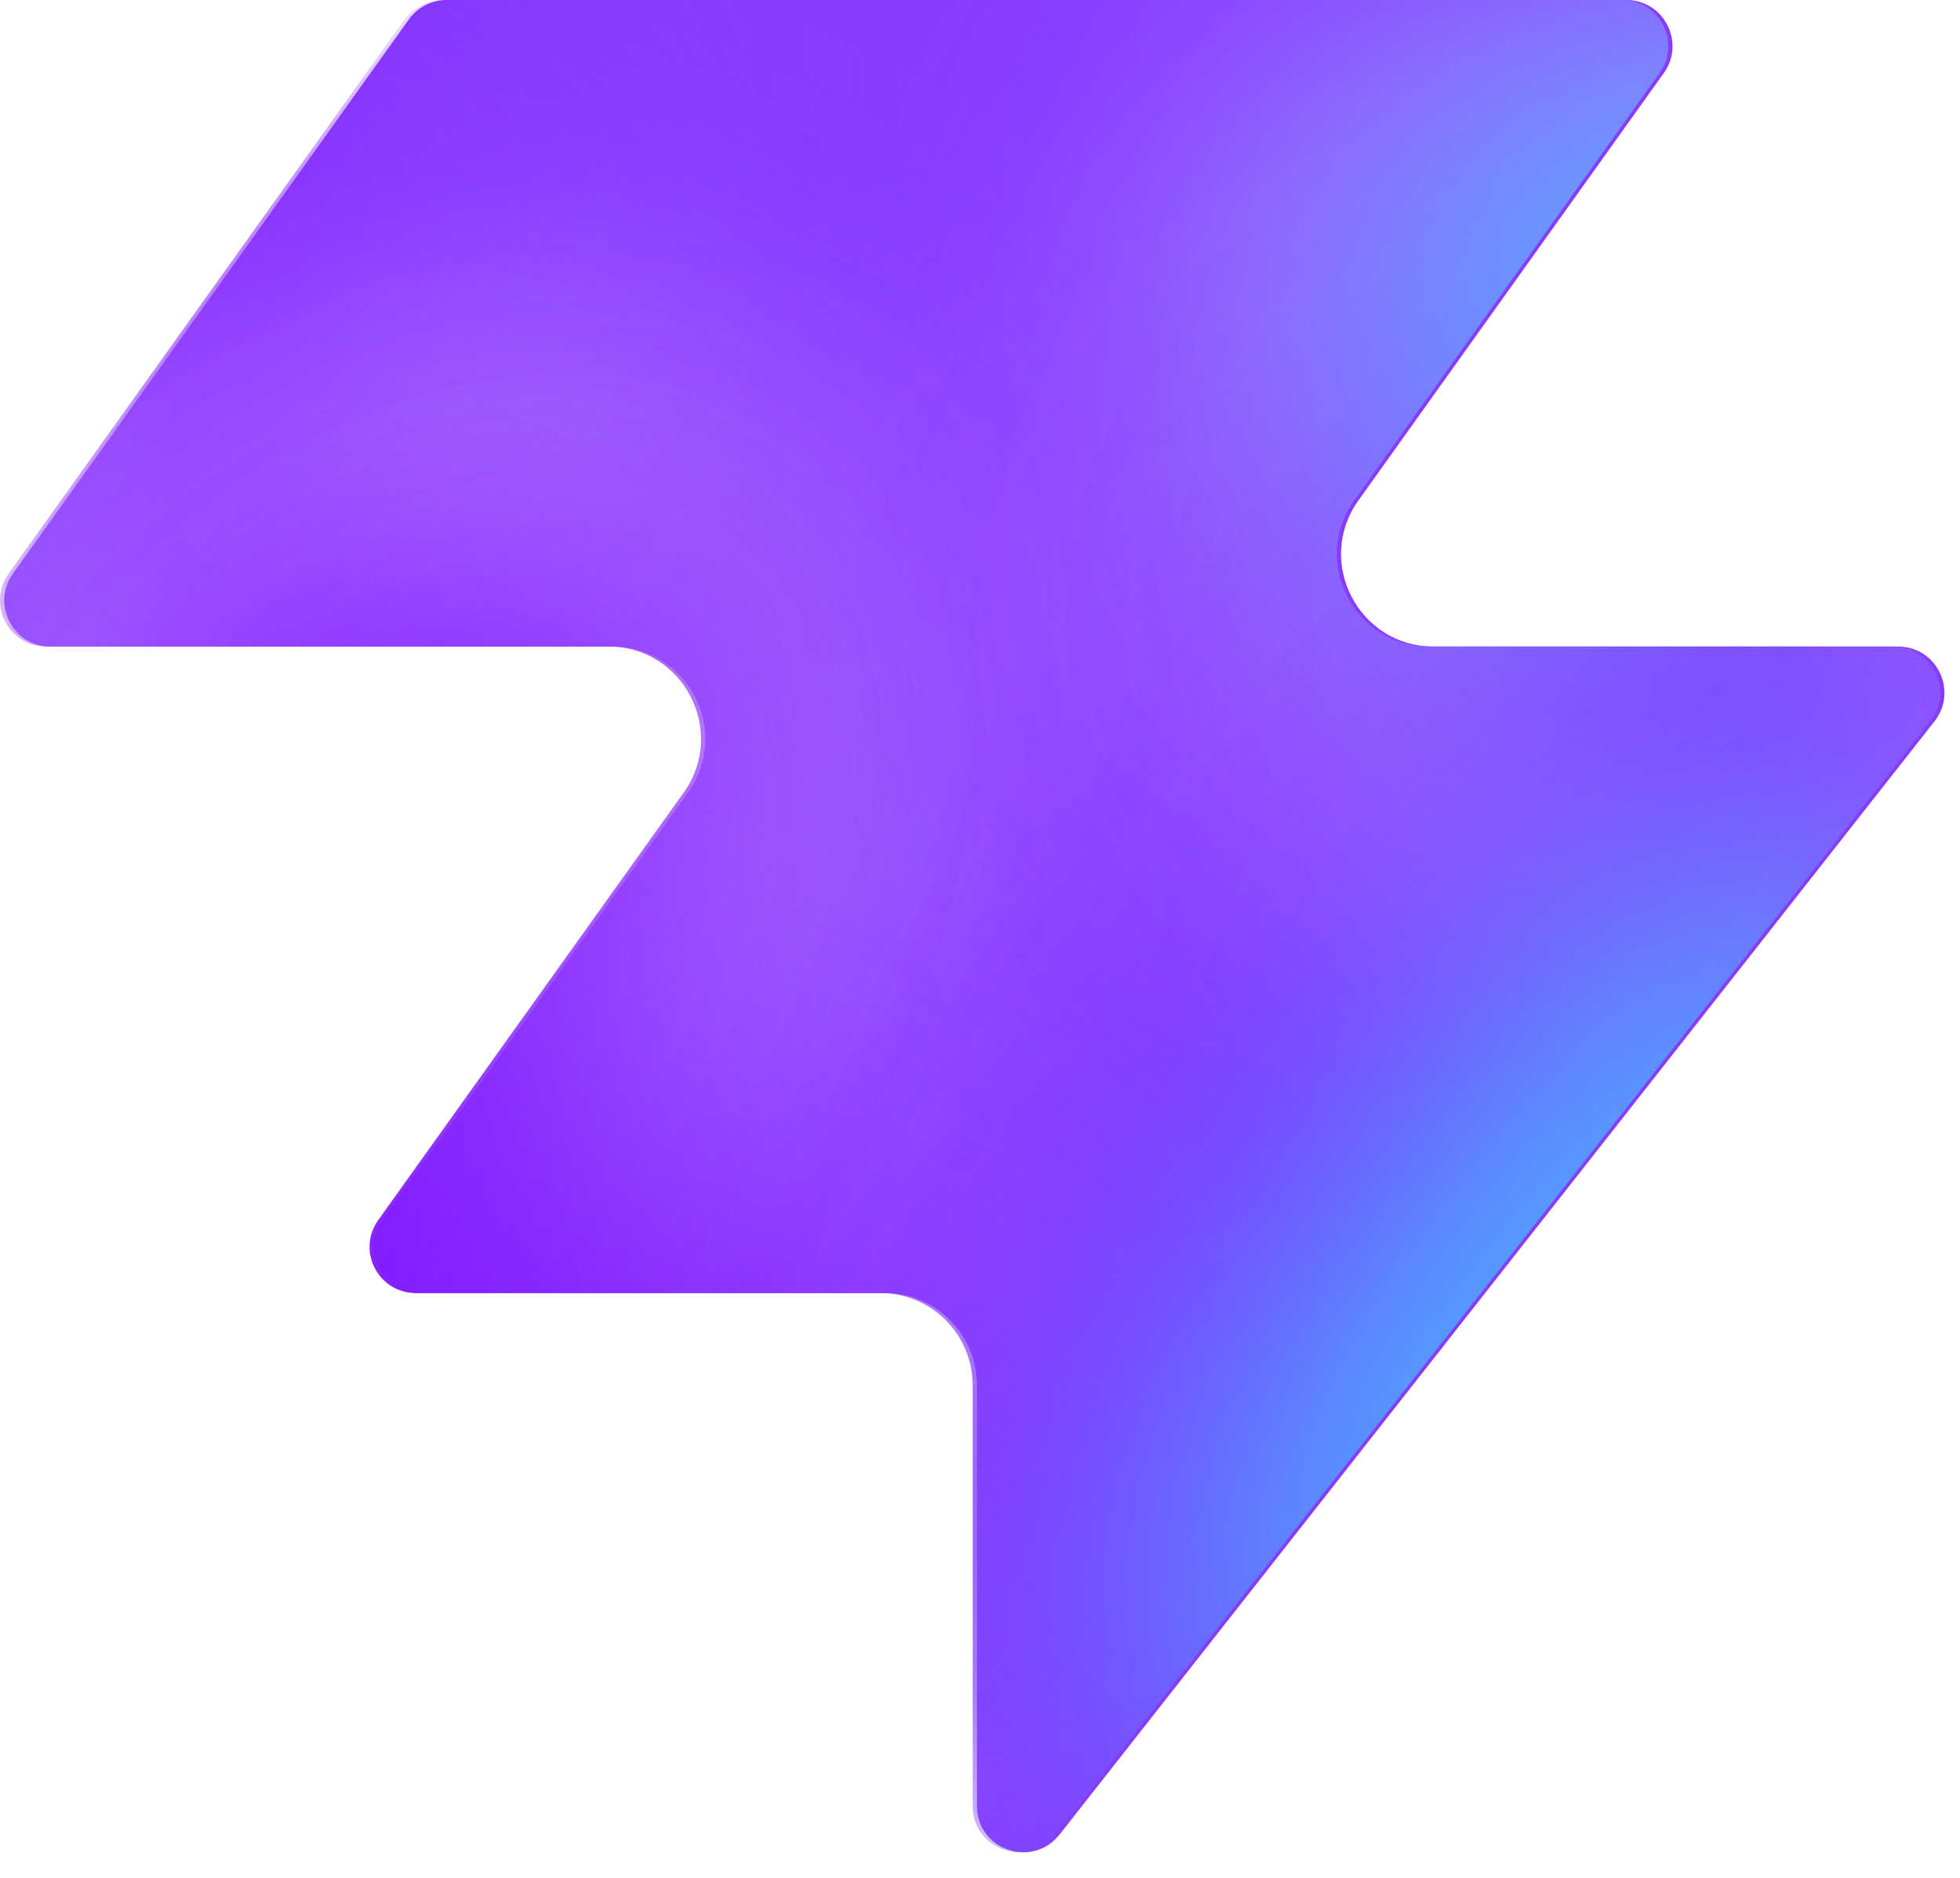
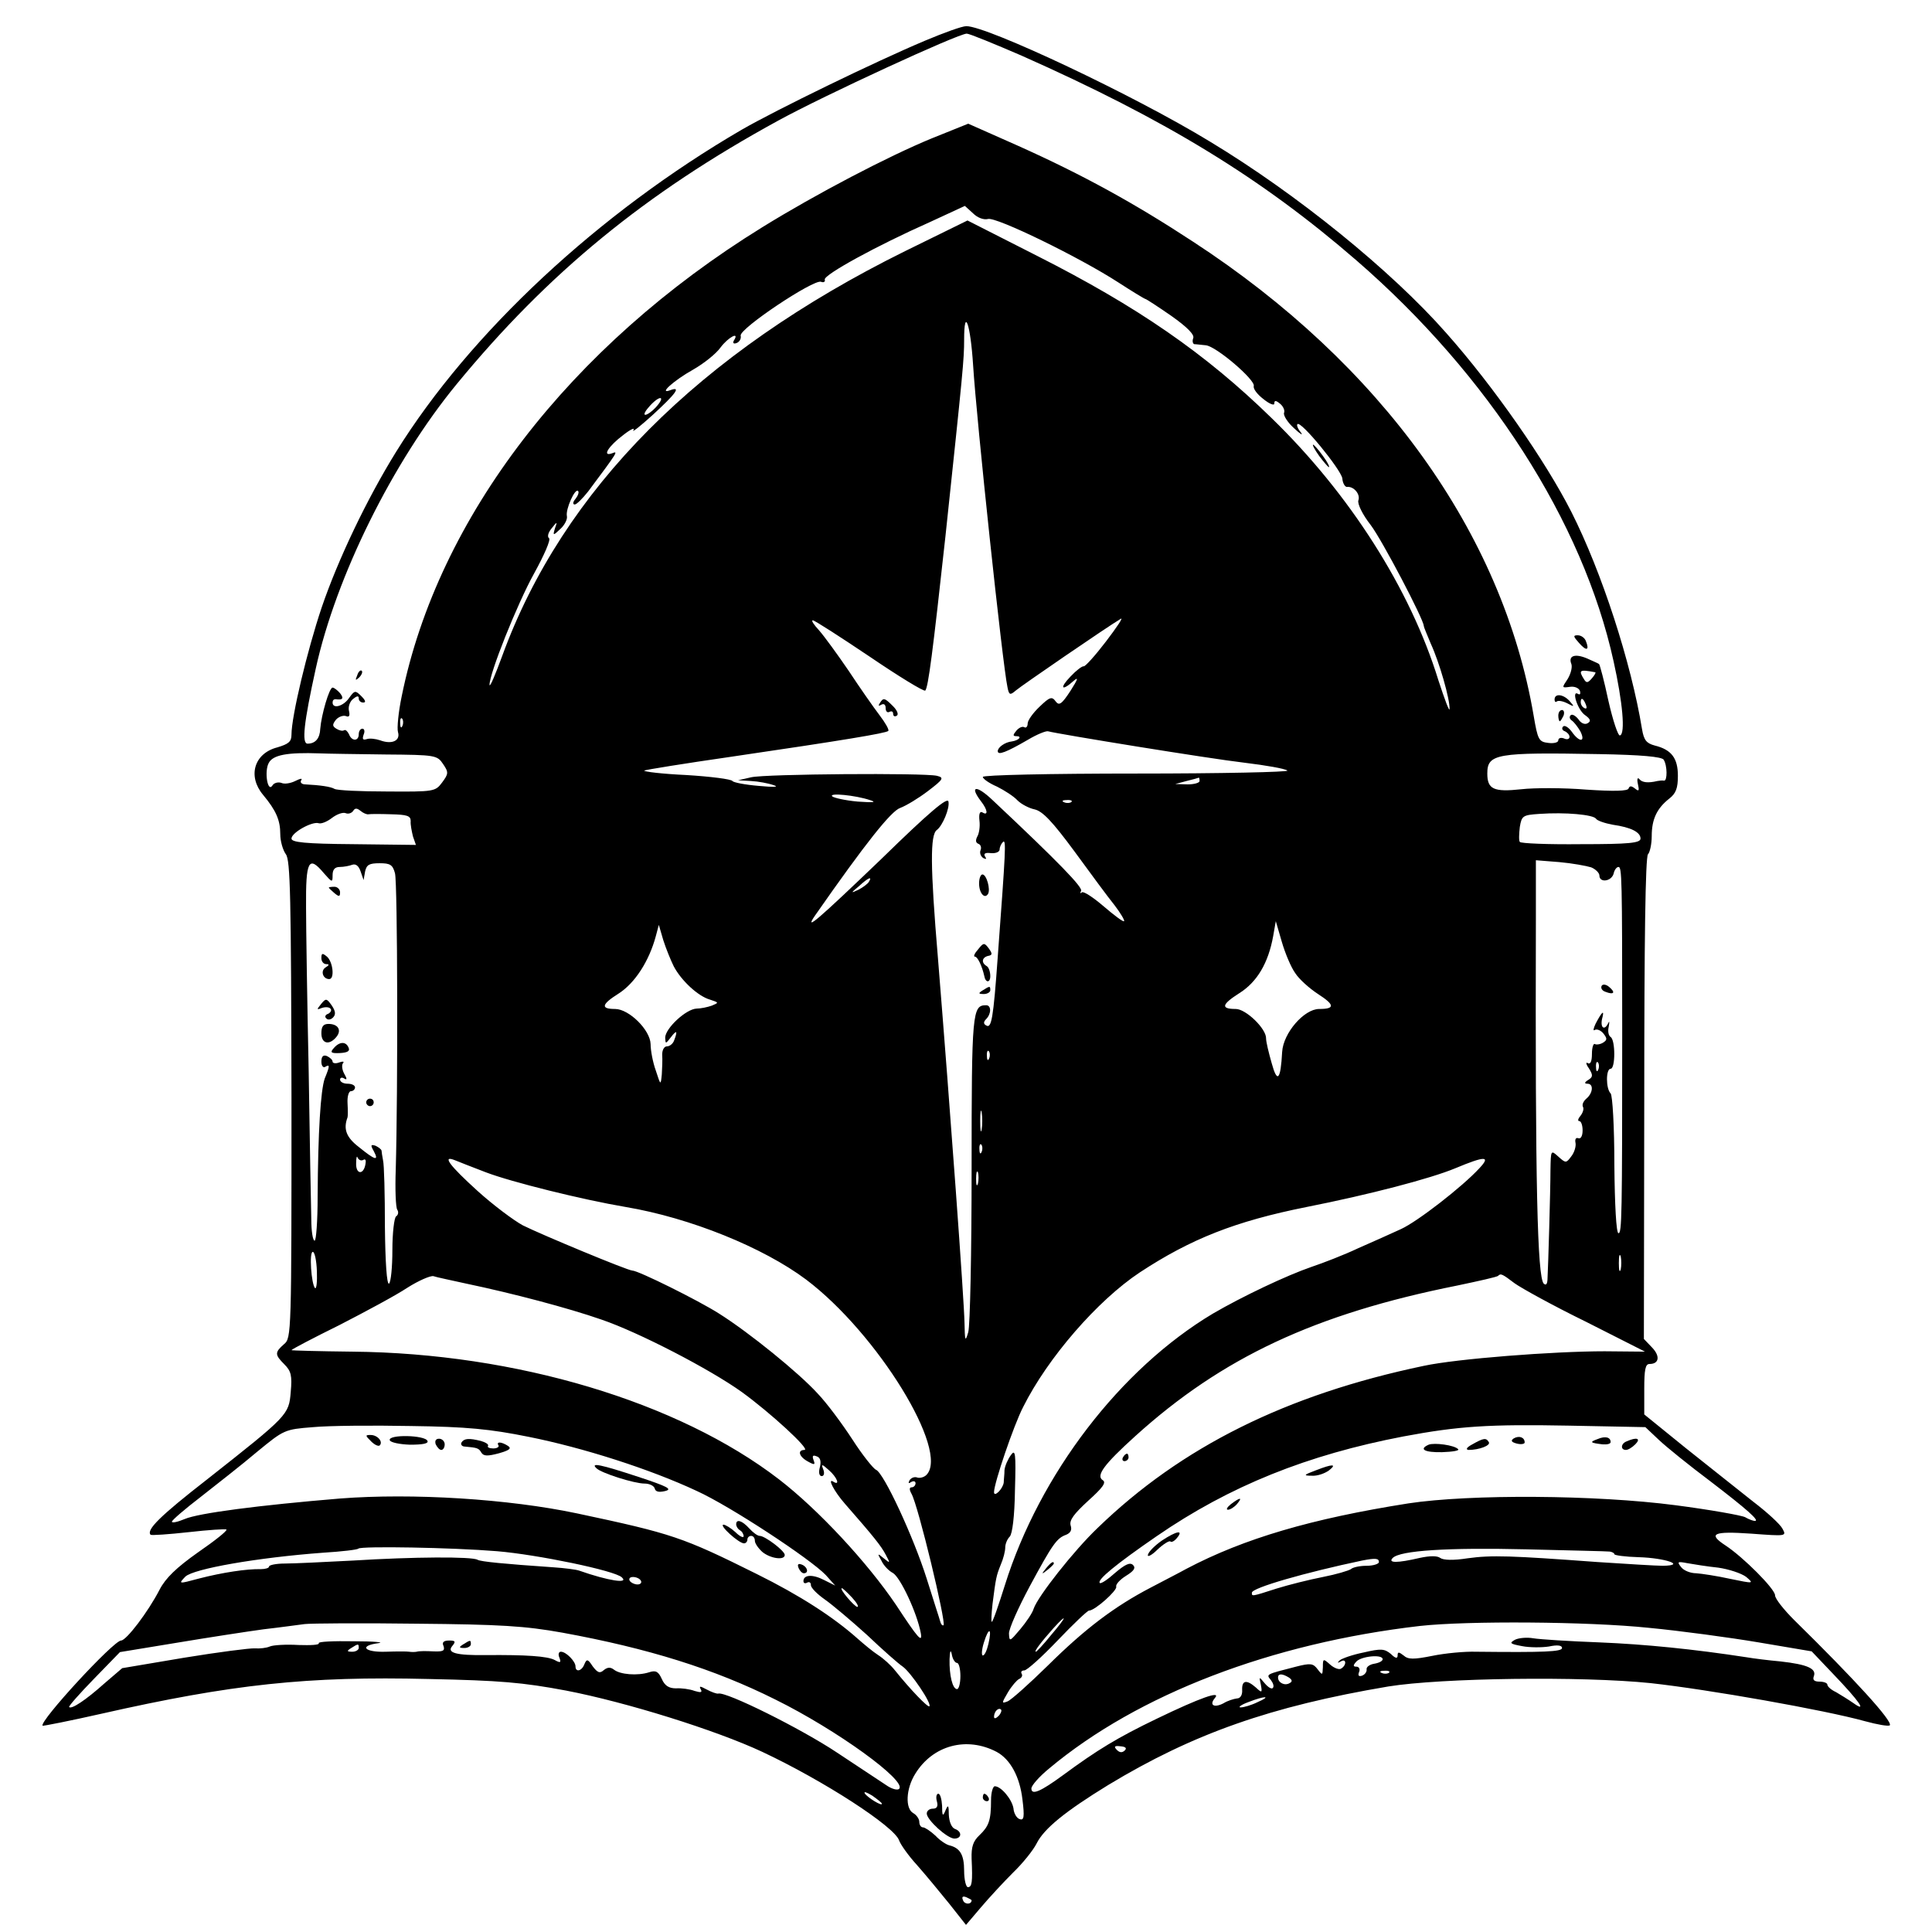
- <svg xmlns="http://www.w3.org/2000/svg" width="48" height="46" fill="none" viewBox="0 0 48 46">
-   <path fill="#863bff" d="M25.946 44.938c-.664.845-2.021.375-2.021-.698V33.937a2.26 2.26 0 0 0-2.262-2.262H10.287c-.92 0-1.456-1.04-.92-1.788l7.48-10.471c1.07-1.497 0-3.578-1.842-3.578H1.237c-.92 0-1.456-1.04-.92-1.788L10.013.474c.214-.297.556-.474.92-.474h28.894c.92 0 1.456 1.04.92 1.788l-7.48 10.471c-1.07 1.498 0 3.579 1.842 3.579h11.377c.943 0 1.473 1.088.89 1.83L25.947 44.94z" style="fill:#863bff;fill:color(display-p3 .525 .23 1);fill-opacity:1" />
-   <mask id="a" width="48" height="46" x="0" y="0" maskUnits="userSpaceOnUse" style="mask-type:alpha">
-     <path fill="#000" d="M25.842 44.938c-.664.844-2.021.375-2.021-.698V33.937a2.26 2.26 0 0 0-2.262-2.262H10.183c-.92 0-1.456-1.04-.92-1.788l7.48-10.471c1.07-1.498 0-3.579-1.842-3.579H1.133c-.92 0-1.456-1.04-.92-1.787L9.91.473c.214-.297.556-.474.92-.474h28.894c.92 0 1.456 1.04.92 1.788l-7.48 10.471c-1.07 1.498 0 3.578 1.842 3.578h11.377c.943 0 1.473 1.088.89 1.832L25.843 44.94z" style="fill:#000;fill-opacity:1" />
-   </mask>
-   <g mask="url(#a)">
-     <g filter="url(#b)">
-       <ellipse cx="5.508" cy="14.704" fill="#ede6ff" rx="5.508" ry="14.704" style="fill:#ede6ff;fill:color(display-p3 .927 .903 1);fill-opacity:1" transform="matrix(.00324 1 1 -.00324 -4.47 31.516)" />
-     </g>
-     <g filter="url(#c)">
-       <ellipse cx="10.399" cy="29.851" fill="#ede6ff" rx="10.399" ry="29.851" style="fill:#ede6ff;fill:color(display-p3 .927 .903 1);fill-opacity:1" transform="matrix(.00324 1 1 -.00324 -39.328 7.883)" />
-     </g>
-     <g filter="url(#d)">
-       <ellipse cx="5.508" cy="30.487" fill="#7e14ff" rx="5.508" ry="30.487" style="fill:#7e14ff;fill:color(display-p3 .492 .077 1);fill-opacity:1" transform="rotate(89.814 -25.913 -14.639)scale(1 -1)" />
-     </g>
-     <g filter="url(#e)">
-       <ellipse cx="5.508" cy="30.599" fill="#7e14ff" rx="5.508" ry="30.599" style="fill:#7e14ff;fill:color(display-p3 .492 .077 1);fill-opacity:1" transform="rotate(89.814 -32.644 -3.334)scale(1 -1)" />
-     </g>
-     <g filter="url(#f)">
-       <ellipse cx="5.508" cy="30.599" fill="#7e14ff" rx="5.508" ry="30.599" style="fill:#7e14ff;fill:color(display-p3 .492 .077 1);fill-opacity:1" transform="matrix(.00324 1 1 -.00324 -34.34 30.47)" />
-     </g>
-     <g filter="url(#g)">
-       <ellipse cx="14.072" cy="22.078" fill="#ede6ff" rx="14.072" ry="22.078" style="fill:#ede6ff;fill:color(display-p3 .927 .903 1);fill-opacity:1" transform="rotate(93.35 24.506 48.493)scale(-1 1)" />
-     </g>
-     <g filter="url(#h)">
-       <ellipse cx="3.47" cy="21.501" fill="#7e14ff" rx="3.47" ry="21.501" style="fill:#7e14ff;fill:color(display-p3 .492 .077 1);fill-opacity:1" transform="rotate(89.009 28.708 47.59)scale(-1 1)" />
-     </g>
-     <g filter="url(#i)">
-       <ellipse cx="3.47" cy="21.501" fill="#7e14ff" rx="3.47" ry="21.501" style="fill:#7e14ff;fill:color(display-p3 .492 .077 1);fill-opacity:1" transform="rotate(89.009 28.708 47.59)scale(-1 1)" />
-     </g>
-     <g filter="url(#j)">
-       <ellipse cx=".387" cy="8.972" fill="#7e14ff" rx="4.407" ry="29.108" style="fill:#7e14ff;fill:color(display-p3 .492 .077 1);fill-opacity:1" transform="rotate(39.51 .387 8.972)" />
-     </g>
-     <g filter="url(#k)">
-       <ellipse cx="47.523" cy="-6.092" fill="#7e14ff" rx="4.407" ry="29.108" style="fill:#7e14ff;fill:color(display-p3 .492 .077 1);fill-opacity:1" transform="rotate(37.892 47.523 -6.092)" />
-     </g>
-     <g filter="url(#l)">
-       <ellipse cx="41.412" cy="6.333" fill="#47bfff" rx="5.971" ry="9.665" style="fill:#47bfff;fill:color(display-p3 .28 .748 1);fill-opacity:1" transform="rotate(37.892 41.412 6.333)" />
-     </g>
-     <g filter="url(#m)">
-       <ellipse cx="-1.879" cy="38.332" fill="#7e14ff" rx="4.407" ry="29.108" style="fill:#7e14ff;fill:color(display-p3 .492 .077 1);fill-opacity:1" transform="rotate(37.892 -1.88 38.332)" />
-     </g>
-     <g filter="url(#n)">
-       <ellipse cx="-1.879" cy="38.332" fill="#7e14ff" rx="4.407" ry="29.108" style="fill:#7e14ff;fill:color(display-p3 .492 .077 1);fill-opacity:1" transform="rotate(37.892 -1.88 38.332)" />
-     </g>
-     <g filter="url(#o)">
-       <ellipse cx="35.651" cy="29.907" fill="#7e14ff" rx="4.407" ry="29.108" style="fill:#7e14ff;fill:color(display-p3 .492 .077 1);fill-opacity:1" transform="rotate(37.892 35.651 29.907)" />
-     </g>
-     <g filter="url(#p)">
-       <ellipse cx="38.418" cy="32.4" fill="#47bfff" rx="5.971" ry="15.297" style="fill:#47bfff;fill:color(display-p3 .28 .748 1);fill-opacity:1" transform="rotate(37.892 38.418 32.4)" />
-     </g>
+ <svg xmlns="http://www.w3.org/2000/svg" version="1.0" width="517pt" height="517pt" viewBox="0 0 517 517" preserveAspectRatio="xMidYMid meet">
+   <g transform="translate(0,517) scale(0.1,-0.1)" fill="#000000" stroke="none">
+     <path d="M2475 5061 c-133 -56 -398 -185 -490 -238 -383 -223 -727 -543 -925 -862 -78 -126 -155 -287 -199 -416 -39 -116 -81 -292 -81 -341 0 -19 -8 -25 -38 -34 -62 -16 -80 -77 -38 -127 35 -42 46 -68 46 -105 0 -19 7 -43 15 -54 12 -16 14 -112 15 -657 0 -625 0 -638 -20 -654 -25 -22 -25 -28 1 -54 18 -18 21 -30 17 -74 -5 -61 -7 -63 -224 -234 -126 -98 -163 -135 -151 -148 2 -2 48 1 102 7 53 6 99 9 101 7 3 -3 -31 -30 -76 -61 -58 -41 -87 -69 -103 -100 -31 -60 -89 -136 -103 -136 -20 0 -220 -217 -210 -228 2 -1 73 13 157 32 349 79 552 101 877 93 190 -4 250 -9 367 -31 161 -31 401 -106 525 -164 164 -77 354 -200 366 -237 4 -11 25 -41 48 -66 22 -25 61 -72 86 -103 l45 -57 40 47 c22 26 61 68 86 93 26 25 54 60 63 78 20 40 77 86 191 156 228 138 436 211 750 264 142 23 518 28 702 9 155 -17 466 -72 574 -102 33 -9 62 -14 66 -11 9 10 -93 122 -256 282 -28 28 -51 57 -51 66 0 17 -85 102 -132 133 -49 32 -34 39 68 32 94 -7 95 -7 84 13 -6 12 -41 44 -79 73 -37 29 -118 94 -180 143 l-111 90 0 68 c0 52 3 67 14 67 26 0 29 21 7 44 l-22 23 1 643 c0 419 3 647 10 654 5 5 10 27 10 49 0 45 14 74 47 100 18 14 23 28 23 61 0 47 -17 70 -62 81 -22 6 -29 14 -34 44 -29 178 -108 421 -189 581 -69 136 -208 336 -335 479 -147 167 -400 372 -632 512 -203 124 -596 309 -652 309 -12 0 -61 -18 -111 -39z m259 -40 c385 -171 641 -327 896 -548 353 -306 606 -699 688 -1073 24 -108 32 -194 17 -198 -5 -2 -19 40 -31 93 -11 52 -23 97 -25 98 -2 2 -17 8 -32 15 -33 14 -51 7 -42 -15 3 -9 -2 -27 -10 -40 -16 -24 -16 -24 6 -21 12 2 24 -3 27 -11 2 -8 0 -11 -5 -8 -19 12 -1 -44 19 -57 14 -10 16 -16 7 -21 -7 -5 -18 -1 -25 10 -8 10 -17 15 -21 11 -4 -4 -3 -10 3 -14 6 -4 16 -17 23 -29 15 -30 -3 -30 -23 -1 -9 12 -19 18 -23 14 -5 -5 -2 -11 5 -13 6 -3 12 -9 12 -15 0 -6 -7 -8 -15 -4 -8 3 -15 1 -15 -5 0 -6 -12 -9 -27 -7 -25 3 -28 8 -39 73 -83 488 -408 940 -911 1268 -157 103 -295 179 -469 257 l-133 59 -97 -39 c-117 -48 -310 -149 -454 -238 -515 -318 -868 -777 -965 -1255 -9 -43 -13 -86 -10 -96 7 -23 -16 -34 -48 -22 -12 4 -28 6 -36 3 -10 -3 -12 0 -8 12 4 9 2 16 -3 16 -6 0 -10 -7 -10 -15 0 -19 -19 -19 -26 0 -4 8 -9 13 -13 11 -4 -3 -13 -1 -21 4 -11 7 -11 11 -1 24 7 8 19 12 26 10 9 -4 12 0 9 13 -3 11 2 25 10 32 11 9 16 10 16 2 0 -6 5 -11 12 -11 8 0 6 6 -5 17 -16 16 -18 16 -33 -5 -15 -22 -44 -30 -44 -12 0 6 3 9 8 9 19 -3 23 2 12 16 -7 8 -16 15 -20 15 -9 0 -30 -73 -33 -110 -1 -26 -13 -40 -34 -40 -16 0 -10 56 22 201 54 246 206 553 377 761 245 298 505 511 860 705 122 67 482 233 505 233 7 0 73 -27 147 -59z m-90 -437 c22 6 244 -102 349 -170 37 -24 70 -44 72 -44 2 0 33 -20 69 -45 44 -31 63 -51 59 -60 -3 -8 -1 -15 3 -16 5 0 19 -2 31 -3 28 -3 133 -93 128 -109 -2 -7 9 -22 26 -35 16 -13 29 -18 29 -12 0 9 4 9 15 0 9 -7 14 -19 11 -25 -2 -7 10 -26 27 -41 17 -16 25 -21 18 -11 -8 9 -12 20 -9 22 9 10 116 -121 120 -145 1 -14 8 -24 13 -23 17 2 36 -19 30 -36 -3 -9 11 -38 33 -66 31 -41 142 -253 142 -270 0 -3 9 -24 19 -48 23 -50 51 -148 50 -174 0 -10 -13 25 -30 77 -75 244 -238 499 -446 701 -177 173 -360 299 -629 435 l-185 94 -167 -82 c-552 -273 -916 -639 -1078 -1083 -18 -49 -33 -85 -34 -78 -1 29 74 217 119 298 27 49 46 92 40 95 -5 4 -2 15 7 26 15 19 16 19 9 0 -6 -20 -5 -20 15 -1 11 10 19 26 17 34 -4 18 22 76 30 67 3 -3 0 -12 -7 -21 -7 -8 -8 -15 -2 -15 5 0 21 16 36 35 80 107 81 109 64 102 -28 -10 -10 19 30 49 19 15 32 21 27 13 -5 -8 19 11 52 41 61 56 77 77 47 66 -34 -13 9 26 61 55 28 16 61 42 73 59 21 28 52 44 36 19 -4 -7 -1 -10 7 -7 8 3 13 12 11 20 -3 19 195 151 215 144 7 -3 12 0 10 6 -2 13 138 90 282 154 l93 43 22 -20 c12 -12 29 -18 40 -15z m-40 -391 c9 -145 79 -803 92 -862 4 -21 7 -22 22 -9 15 13 244 170 281 192 8 5 -10 -22 -39 -60 -29 -38 -56 -68 -60 -67 -4 1 -20 -11 -35 -27 -31 -32 -24 -41 8 -12 14 12 11 4 -8 -26 -24 -37 -31 -41 -40 -29 -10 14 -16 12 -43 -14 -18 -17 -32 -37 -32 -45 0 -8 -4 -13 -9 -10 -5 3 -14 -1 -21 -9 -10 -12 -10 -15 0 -15 16 0 7 -11 -12 -14 -19 -2 -38 -16 -38 -26 0 -12 23 -3 80 30 25 15 50 25 55 23 25 -7 430 -73 525 -84 58 -7 109 -16 115 -21 5 -4 -176 -8 -403 -8 -233 0 -412 -4 -412 -9 0 -5 17 -17 38 -26 20 -10 45 -26 55 -37 10 -10 31 -21 46 -24 21 -5 47 -32 106 -112 43 -59 91 -124 108 -145 16 -21 27 -40 25 -42 -2 -3 -27 16 -55 40 -28 24 -54 41 -58 37 -5 -4 -5 -2 -2 4 5 9 -57 74 -237 243 -43 41 -63 39 -31 -3 18 -23 20 -40 4 -30 -7 4 -10 -4 -8 -22 2 -16 -1 -35 -6 -43 -5 -10 -4 -16 3 -19 6 -2 9 -9 6 -17 -3 -7 0 -16 7 -21 8 -4 10 -3 5 4 -5 8 1 11 16 9 12 -1 23 3 23 10 0 6 4 15 9 20 9 8 7 -23 -14 -307 -12 -168 -17 -193 -31 -184 -8 4 -7 10 0 17 14 14 14 37 0 37 -37 0 -39 -16 -39 -437 0 -224 -4 -421 -9 -438 -8 -27 -9 -24 -10 25 -1 60 -38 567 -71 975 -21 249 -21 331 -3 344 15 11 35 58 31 76 -2 13 -50 -27 -180 -154 -169 -162 -208 -196 -177 -151 136 195 204 280 228 288 16 6 49 26 74 45 42 32 44 36 24 41 -35 8 -458 5 -497 -4 l-35 -8 35 -2 c19 -1 46 -6 60 -11 16 -5 2 -6 -40 -2 -36 3 -67 9 -70 13 -3 5 -58 12 -123 16 -65 3 -115 9 -113 12 3 2 108 19 233 37 300 44 414 63 420 69 3 3 -8 22 -24 43 -16 21 -53 74 -82 118 -30 44 -65 92 -79 108 -14 15 -22 27 -17 27 5 0 73 -44 152 -97 78 -53 145 -94 149 -91 8 9 20 102 54 413 47 443 50 473 50 526 0 90 17 42 24 -68z m-849 -113 c-10 -11 -23 -20 -28 -20 -6 0 0 11 13 25 27 29 42 25 15 -5z m2514 -709 c2 -1 -2 -8 -9 -16 -11 -13 -15 -13 -21 -3 -16 25 -12 27 30 19z m-25 -87 c3 -8 2 -12 -4 -9 -6 3 -10 10 -10 16 0 14 7 11 14 -7z m-3167 -56 c-3 -8 -6 -5 -6 6 -1 11 2 17 5 13 3 -3 4 -12 1 -19z m-45 -77 c134 -1 138 -2 154 -26 15 -22 14 -26 -3 -49 -18 -24 -21 -25 -148 -24 -71 0 -134 3 -140 7 -10 6 -39 10 -78 12 -9 0 -15 5 -11 11 4 6 -2 5 -16 -2 -12 -6 -29 -9 -37 -5 -9 3 -20 0 -24 -7 -13 -20 -22 38 -10 60 11 22 50 29 136 26 22 -1 102 -2 177 -3z m3420 -14 c10 -16 10 -57 1 -56 -5 1 -12 0 -18 -1 -25 -6 -41 -4 -48 5 -5 6 -7 0 -4 -13 4 -18 3 -21 -8 -12 -9 7 -14 8 -17 0 -2 -7 -39 -8 -113 -3 -61 5 -139 5 -174 1 -74 -8 -91 0 -91 42 0 53 24 57 300 52 112 -2 167 -7 172 -15z m-1242 -57 c0 -5 -15 -9 -32 -9 l-33 1 30 8 c17 4 31 8 33 9 1 0 2 -3 2 -9z m-882 -51 c19 -6 10 -7 -33 -4 -33 3 -64 10 -68 14 -10 10 62 3 101 -10z m539 -5 c-3 -3 -12 -4 -19 -1 -8 3 -5 6 6 6 11 1 17 -2 13 -5z m-1881 -33 c5 1 32 1 61 0 42 -1 52 -4 52 -18 -1 -10 3 -28 6 -41 l8 -23 -167 2 c-130 1 -166 5 -166 15 0 16 56 47 73 41 7 -2 22 4 35 14 13 10 29 16 37 13 7 -3 16 0 20 6 5 8 10 8 20 0 7 -6 17 -10 21 -9z m3285 -12 c3 -5 23 -12 45 -16 49 -7 74 -20 74 -37 0 -12 -31 -15 -159 -15 -88 -1 -161 2 -164 6 -3 4 -2 22 0 40 5 30 8 32 52 35 70 5 145 -2 152 -13z m-13 -130 c12 -5 22 -15 22 -22 0 -20 32 -16 38 5 2 10 8 18 13 18 9 0 10 -26 10 -440 0 -497 -1 -540 -10 -540 -6 0 -10 77 -11 182 0 104 -5 187 -10 192 -13 13 -13 66 0 66 13 0 13 77 0 85 -6 4 -8 16 -5 28 2 12 2 16 -1 10 -10 -22 -22 -14 -17 10 7 26 1 22 -17 -12 -6 -13 -8 -21 -2 -17 5 3 16 -1 23 -10 10 -13 10 -17 -1 -24 -8 -5 -18 -6 -22 -4 -4 3 -8 -9 -8 -26 0 -20 -4 -29 -11 -25 -6 4 -5 -3 3 -14 11 -18 11 -23 -2 -31 -10 -6 -11 -10 -2 -10 17 0 15 -25 -3 -40 -8 -7 -12 -16 -9 -22 3 -5 0 -15 -6 -23 -7 -8 -9 -15 -4 -15 5 0 9 -11 9 -25 0 -15 -5 -23 -11 -21 -7 3 -10 -3 -8 -12 2 -9 -3 -26 -11 -36 -14 -19 -15 -19 -35 -1 -20 18 -20 18 -21 -36 0 -54 -6 -257 -8 -294 -1 -12 -4 -15 -10 -10 -17 18 -23 266 -21 972 l0 161 63 -5 c34 -3 72 -10 85 -14z m-3391 -16 c22 -25 23 -25 23 -5 0 15 6 22 19 22 11 0 26 3 34 6 9 3 17 -3 22 -18 l8 -23 4 23 c4 18 11 22 39 22 28 0 35 -4 41 -27 7 -26 8 -584 2 -793 -2 -53 0 -101 4 -107 4 -6 3 -14 -3 -18 -5 -3 -10 -44 -10 -90 0 -46 -4 -86 -9 -90 -6 -3 -10 58 -11 152 0 87 -2 167 -5 178 -2 11 -4 23 -4 26 -1 4 -8 9 -16 13 -13 4 -14 2 -5 -14 15 -28 4 -25 -39 10 -34 26 -43 48 -31 80 1 3 1 20 0 38 -1 17 3 32 9 32 6 0 11 5 11 10 0 6 -9 10 -20 10 -11 0 -20 5 -20 11 0 5 5 7 11 3 8 -5 8 -1 0 13 -6 11 -7 24 -3 28 4 5 -1 5 -10 2 -10 -4 -18 -2 -18 2 0 5 -7 11 -15 15 -10 4 -15 -1 -15 -15 0 -11 5 -17 10 -14 13 8 13 3 -1 -31 -11 -32 -18 -142 -19 -316 0 -65 -4 -118 -8 -118 -5 0 -9 26 -9 58 -1 31 -4 210 -7 397 -4 187 -7 384 -7 437 -1 126 7 140 48 91z m1458 -23 c-3 -5 -16 -15 -28 -21 -21 -10 -21 -9 2 10 25 23 36 27 26 11z m1141 -244 c10 -16 38 -41 61 -56 45 -29 46 -40 3 -40 -40 0 -96 -64 -99 -115 -4 -75 -13 -85 -28 -30 -8 28 -15 57 -15 66 1 26 -54 79 -81 79 -41 0 -38 12 9 42 48 30 78 81 91 153 l7 40 16 -55 c9 -31 25 -69 36 -84z m-1663 18 c20 -38 65 -80 97 -89 24 -8 24 -8 5 -16 -11 -4 -30 -8 -41 -8 -28 -1 -84 -53 -84 -78 1 -17 1 -17 15 1 16 21 19 18 9 -8 -3 -9 -12 -16 -19 -16 -8 0 -13 -10 -13 -22 1 -13 0 -36 -1 -53 -3 -30 -3 -30 -16 10 -8 22 -14 54 -14 71 -1 38 -58 94 -95 94 -39 0 -37 12 9 41 44 28 82 87 100 154 l8 30 12 -41 c7 -22 20 -54 28 -70z m844 -246 c-3 -8 -6 -5 -6 6 -1 11 2 17 5 13 3 -3 4 -12 1 -19z m1630 -30 c-3 -8 -6 -5 -6 6 -1 11 2 17 5 13 3 -3 4 -12 1 -19z m-1650 -160 c-2 -13 -4 -3 -4 22 0 25 2 35 4 23 2 -13 2 -33 0 -45z m0 -60 c-3 -8 -6 -5 -6 6 -1 11 2 17 5 13 3 -3 4 -12 1 -19z m-1655 -22 c6 4 8 -1 6 -11 -5 -30 -26 -28 -25 2 0 15 2 22 4 15 3 -6 9 -9 15 -6z m328 -33 c68 -26 257 -73 375 -93 172 -29 367 -108 482 -194 191 -144 385 -460 322 -523 -6 -6 -17 -9 -24 -7 -7 3 -16 0 -21 -7 -4 -8 -3 -10 4 -5 7 4 12 2 12 -3 0 -6 -5 -11 -10 -11 -7 0 -7 -6 -1 -17 18 -31 93 -344 86 -352 -3 -2 -7 2 -9 10 -2 8 -19 59 -36 114 -35 111 -115 284 -136 292 -7 3 -36 39 -63 81 -28 43 -69 98 -93 123 -50 55 -183 163 -264 214 -55 35 -216 115 -232 115 -12 0 -243 96 -293 121 -24 13 -79 54 -121 92 -75 68 -97 97 -60 82 9 -4 46 -18 82 -32z m2659 11 c-46 -50 -166 -143 -210 -163 -24 -11 -75 -34 -114 -51 -38 -18 -95 -40 -125 -50 -67 -23 -185 -79 -264 -125 -248 -148 -464 -430 -557 -727 -17 -54 -32 -98 -35 -98 -2 0 -1 21 2 48 9 70 10 75 22 105 7 16 12 36 12 46 0 9 5 22 12 29 7 7 13 54 14 124 3 101 1 111 -11 94 -8 -11 -16 -29 -17 -40 0 -12 -2 -26 -2 -33 -2 -17 -26 -41 -26 -26 0 24 53 180 78 228 66 132 199 285 312 360 137 90 256 137 446 175 167 33 332 76 399 104 79 33 95 33 64 0z m-1342 -41 c-3 -10 -5 -4 -5 12 0 17 2 24 5 18 2 -7 2 -21 0 -30z m-1769 -235 c1 -28 -1 -48 -5 -45 -10 11 -16 97 -6 97 5 0 10 -23 11 -52z m3489 5 c-3 -10 -5 -2 -5 17 0 19 2 27 5 18 2 -10 2 -26 0 -35z m-3089 -38 c124 -26 272 -65 361 -96 100 -34 291 -133 376 -194 76 -55 184 -154 168 -155 -20 0 -15 -18 9 -31 18 -10 20 -9 15 4 -4 11 -2 14 8 10 10 -3 13 -13 9 -29 -4 -14 -2 -24 5 -24 6 0 8 8 4 18 -6 15 -4 15 15 -2 22 -19 31 -43 12 -31 -17 11 2 -26 31 -59 77 -88 97 -113 109 -136 13 -24 12 -24 -5 -10 -17 14 -18 14 -6 -7 6 -13 20 -27 30 -32 20 -11 65 -107 75 -161 5 -28 -7 -15 -66 75 -77 114 -208 255 -313 336 -270 208 -705 338 -1142 342 -90 1 -163 3 -163 4 0 2 57 32 128 67 70 36 152 80 182 100 30 19 62 33 70 31 8 -3 48 -11 88 -20z m2805 1 c18 -13 103 -60 191 -103 l158 -80 -108 1 c-137 0 -396 -20 -484 -39 -368 -77 -649 -217 -873 -434 -63 -60 -160 -183 -171 -216 -3 -11 -20 -36 -36 -55 -28 -33 -29 -34 -30 -11 0 13 25 69 55 125 62 115 73 130 98 139 12 5 16 13 12 25 -4 14 9 31 47 66 39 35 49 49 39 55 -19 12 3 42 87 118 232 210 481 327 862 403 57 12 107 23 109 26 7 7 11 5 44 -20z m-2638 -411 c145 -29 324 -86 450 -145 90 -41 304 -182 345 -225 l25 -28 -30 15 c-31 16 -55 14 -55 -3 0 -6 5 -7 10 -4 6 3 10 0 10 -7 0 -7 17 -24 37 -38 20 -14 71 -57 113 -95 41 -39 84 -77 96 -85 22 -16 78 -99 71 -106 -4 -4 -51 45 -92 96 -11 14 -31 32 -45 41 -14 9 -38 29 -55 44 -65 58 -155 116 -270 173 -199 99 -226 108 -480 162 -184 39 -441 55 -635 40 -217 -18 -379 -39 -416 -55 -19 -8 -34 -11 -34 -7 0 4 35 34 78 67 42 33 110 86 150 120 72 59 73 60 150 66 42 4 160 5 262 3 149 -2 211 -8 315 -29z m3024 -8 c20 -19 82 -69 138 -111 98 -75 133 -106 119 -106 -4 0 -16 4 -26 10 -10 5 -94 20 -186 32 -214 28 -550 30 -715 5 -260 -41 -440 -94 -594 -175 -16 -9 -59 -31 -95 -50 -98 -51 -177 -111 -276 -209 -50 -49 -98 -92 -108 -96 -16 -6 -16 -5 1 24 10 17 24 33 30 36 7 3 10 9 7 14 -3 5 0 9 7 9 7 0 47 36 89 80 42 44 80 80 84 80 16 0 76 54 73 64 -2 6 10 19 26 29 21 13 27 21 19 29 -8 8 -21 2 -48 -21 -20 -18 -38 -30 -41 -27 -8 8 43 50 152 125 196 135 404 218 660 267 149 28 230 33 444 29 l204 -4 36 -34z m-3109 -298 c108 -9 316 -52 334 -70 20 -18 -37 -9 -114 18 -8 3 -40 7 -70 9 -131 9 -193 15 -202 20 -14 9 -173 8 -333 -2 -77 -4 -159 -8 -182 -8 -24 0 -43 -4 -43 -8 0 -4 -10 -7 -22 -7 -37 1 -103 -9 -165 -25 -56 -15 -56 -15 -37 5 22 21 193 51 369 64 49 3 92 8 94 11 8 7 249 3 371 -7z m2978 -1 c6 -1 12 -4 12 -7 0 -3 29 -7 65 -8 71 -2 129 -22 65 -23 -19 0 -98 5 -175 10 -231 17 -283 19 -348 10 -38 -6 -65 -5 -73 1 -8 6 -27 6 -55 0 -60 -14 -86 -14 -72 0 20 20 147 28 358 23 116 -3 216 -5 223 -6z m-618 -28 c0 -5 -15 -10 -33 -10 -18 0 -37 -4 -42 -9 -6 -4 -39 -14 -75 -21 -36 -7 -92 -21 -124 -31 -68 -22 -66 -21 -66 -11 0 13 143 54 295 86 36 7 45 6 45 -4z m908 -15 c28 -4 62 -15 75 -25 21 -18 20 -18 -43 -5 -36 8 -77 14 -91 15 -15 0 -33 7 -40 16 -12 15 -10 16 16 11 17 -3 54 -9 83 -12z m-2883 -35 c3 -5 -1 -10 -9 -10 -8 0 -18 5 -21 10 -3 6 1 10 9 10 8 0 18 -4 21 -10z m565 -45 c13 -14 19 -25 14 -25 -8 1 -50 50 -41 50 2 0 14 -11 27 -25z m533 -100 c-20 -25 -39 -45 -41 -45 -6 0 15 27 47 63 39 43 36 31 -6 -18z m-1308 6 c230 -42 406 -97 570 -179 164 -81 353 -218 331 -239 -4 -4 -17 -1 -30 7 -20 13 -89 59 -136 90 -96 64 -297 164 -318 158 -4 -1 -18 4 -31 11 -17 9 -21 10 -16 1 5 -9 1 -10 -16 -5 -13 5 -36 8 -50 7 -19 0 -30 7 -38 25 -9 20 -16 24 -34 18 -31 -10 -78 -6 -94 7 -9 7 -17 7 -27 -1 -11 -10 -17 -7 -30 10 -13 20 -16 20 -22 6 -7 -19 -24 -23 -24 -6 0 13 -25 39 -39 39 -6 0 -8 -7 -4 -16 5 -13 3 -15 -13 -6 -19 10 -76 14 -184 13 -79 -1 -105 6 -90 24 10 12 9 15 -8 15 -15 0 -20 -5 -15 -15 4 -13 -2 -15 -28 -14 -19 1 -38 1 -44 -1 -5 -1 -14 -1 -20 0 -5 1 -34 1 -62 0 -58 -2 -74 16 -20 23 17 2 -12 5 -66 5 -54 1 -96 -1 -94 -5 3 -5 -22 -6 -54 -5 -33 2 -68 0 -77 -4 -9 -4 -27 -6 -40 -5 -12 1 -97 -10 -189 -25 l-166 -28 -49 -42 c-48 -43 -87 -69 -93 -62 -2 2 28 36 66 75 l70 72 152 25 c84 14 188 30 232 36 44 5 94 12 110 14 17 2 152 3 300 1 224 -2 290 -6 390 -24z m2907 13 c84 -8 217 -26 294 -39 l142 -24 58 -61 c70 -73 92 -105 53 -77 -13 9 -34 22 -46 29 -13 6 -23 15 -23 20 0 4 -9 8 -21 8 -15 0 -19 5 -15 15 7 20 -18 31 -89 39 -33 3 -73 8 -90 11 -143 22 -273 35 -395 40 -80 3 -159 8 -177 11 -17 3 -39 1 -49 -4 -16 -9 -13 -11 19 -17 20 -4 53 -4 72 -1 23 5 35 3 35 -4 0 -10 -47 -12 -230 -10 -30 1 -83 -4 -117 -11 -50 -10 -65 -10 -77 1 -13 10 -16 10 -16 0 0 -9 -6 -8 -18 4 -17 14 -26 15 -73 4 -30 -6 -58 -16 -64 -21 -7 -7 -6 -8 3 -3 15 9 16 -10 1 -19 -5 -4 -19 1 -30 11 -18 16 -19 16 -19 -7 -1 -22 -1 -23 -14 -6 -12 16 -19 17 -58 7 -82 -21 -80 -20 -67 -36 6 -8 9 -17 5 -21 -3 -4 -13 2 -22 13 -15 18 -15 18 -10 -4 4 -22 3 -23 -13 -8 -25 22 -38 20 -37 -6 1 -14 -5 -23 -14 -23 -8 -1 -25 -6 -36 -13 -25 -13 -39 -5 -23 14 18 21 -39 1 -155 -55 -106 -51 -160 -84 -251 -151 -60 -44 -85 -55 -85 -36 0 8 21 32 48 54 237 198 594 335 992 381 127 14 449 12 612 -5z m-1767 -43 c-4 -17 -10 -31 -15 -31 -4 0 -3 16 3 35 13 42 22 39 12 -4z m-1685 -11 c0 -5 -8 -10 -17 -10 -15 0 -16 2 -3 10 19 12 20 12 20 0z m1601 -40 c5 0 9 -16 9 -35 0 -19 -4 -35 -9 -35 -12 0 -21 37 -20 80 1 23 3 27 6 13 2 -13 9 -23 14 -23z m1139 10 c0 -5 -10 -10 -22 -12 -13 -2 -22 -9 -21 -15 1 -6 -4 -14 -12 -17 -9 -3 -12 0 -8 10 3 7 0 14 -7 14 -9 0 -10 3 -1 13 12 15 71 21 71 7z m17 -36 c-3 -3 -12 -4 -19 -1 -8 3 -5 6 6 6 11 1 17 -2 13 -5z m-268 -13 c9 -6 10 -11 2 -15 -13 -8 -31 1 -31 15 0 11 11 11 29 0z m-84 -66 c-16 -8 -37 -14 -45 -14 -8 0 1 7 20 14 46 18 64 17 25 0z m-693 -37 c-7 -7 -12 -8 -12 -2 0 14 12 26 19 19 2 -3 -1 -11 -7 -17z m-5 -96 c37 -20 62 -67 69 -127 6 -47 4 -57 -7 -53 -8 2 -16 15 -17 29 -4 24 -33 59 -50 59 -5 0 -10 -17 -10 -37 0 -55 -6 -70 -31 -94 -17 -16 -22 -31 -21 -63 3 -63 1 -76 -10 -76 -5 0 -10 20 -10 44 0 43 -11 61 -40 68 -8 2 -25 13 -37 26 -13 12 -28 22 -33 22 -6 0 -10 7 -10 15 0 7 -7 18 -16 23 -22 12 -20 65 5 105 47 77 138 101 218 59z m343 4 c-7 -7 -14 -6 -21 1 -9 9 -7 12 9 10 14 -1 18 -5 12 -11z m-650 -143 c0 -7 -39 17 -46 28 -3 6 5 3 20 -6 14 -10 26 -19 26 -22z m240 -258 c0 -12 -19 -12 -23 0 -4 9 -1 12 9 8 7 -3 14 -7 14 -8z" />
+     <path d="M4225 3450 c20 -23 29 -21 19 4 -3 9 -13 16 -22 16 -13 0 -12 -3 3 -20z" />
+     <path d="M956 3363 c-6 -14 -5 -15 5 -6 7 7 10 15 7 18 -3 3 -9 -2 -12 -12z" />
+     <path d="M4160 3298 c0 -6 3 -8 6 -5 4 3 16 1 28 -5 19 -10 20 -10 7 5 -16 19 -41 23 -41 5z" />
+     <path d="M4170 3255 c0 -8 2 -15 4 -15 2 0 6 7 10 15 3 8 1 15 -4 15 -6 0 -10 -7 -10 -15z" />
+     <path d="M3530 3950 c12 -16 24 -30 26 -30 3 0 -4 14 -16 30 -12 17 -24 30 -26 30 -3 0 4 -13 16 -30z" />
+     <path d="M2354 3288 c-4 -7 -3 -8 4 -4 7 4 12 1 12 -9 0 -9 5 -13 10 -10 6 3 10 1 10 -5 0 -6 4 -9 10 -5 5 3 1 14 -10 25 -23 23 -26 24 -36 8z" />
+     <path d="M2620 2806 c0 -26 15 -43 24 -28 7 12 -4 52 -15 52 -5 0 -9 -11 -9 -24z" />
+     <path d="M2617 2629 c-9 -10 -13 -19 -8 -19 7 0 19 -25 25 -52 3 -18 16 -19 16 0 0 11 -4 24 -10 27 -15 9 -12 23 4 27 12 2 12 6 2 20 -12 16 -14 16 -29 -3z" />
+     <path d="M2630 2520 c-13 -8 -12 -10 3 -10 9 0 17 5 17 10 0 12 -1 12 -20 0z" />
+     <path d="M4286 2532 c-3 -6 1 -13 10 -16 23 -9 28 -2 10 13 -8 7 -17 8 -20 3z" />
+     <path d="M880 2795 c0 -2 7 -8 15 -15 12 -10 15 -10 15 2 0 8 -7 15 -15 15 -8 0 -15 -1 -15 -2z" />
+     <path d="M860 2606 c0 -9 6 -16 13 -16 9 0 8 -3 -2 -9 -14 -9 -7 -31 10 -31 15 0 10 46 -6 60 -12 10 -15 10 -15 -4z" />
+     <path d="M859 2483 c-12 -15 -12 -16 3 -10 10 3 20 2 23 -3 3 -4 -1 -10 -7 -13 -7 -2 -10 -8 -5 -12 4 -5 12 -4 18 2 8 8 7 17 -3 32 -14 20 -16 20 -29 4z" />
+     <path d="M860 2405 c0 -28 21 -33 40 -10 15 18 5 35 -21 35 -14 0 -19 -7 -19 -25z" />
+     <path d="M893 2365 c-10 -11 -8 -14 16 -13 20 1 28 5 24 14 -7 18 -25 17 -40 -1z" />
+     <path d="M980 2220 c0 -5 5 -10 10 -10 6 0 10 5 10 10 0 6 -4 10 -10 10 -5 0 -10 -4 -10 -10z" />
+     <path d="M3005 1270 c-3 -5 -1 -10 4 -10 6 0 11 5 11 10 0 6 -2 10 -4 10 -3 0 -8 -4 -11 -10z" />
+     <path d="M2799 973 c-13 -16 -12 -17 4 -4 9 7 17 15 17 17 0 8 -8 3 -21 -13z" />
+     <path d="M993 1313 c9 -9 19 -14 23 -11 10 10 -6 28 -24 28 -15 0 -15 -1 1 -17z" />
+     <path d="M1043 1316 c2 -6 26 -11 54 -12 34 0 50 3 47 10 -6 16 -106 18 -101 2z" />
+     <path d="M1166 1305 c4 -8 10 -15 15 -15 5 0 9 7 9 15 0 8 -7 15 -15 15 -9 0 -12 -6 -9 -15z" />
+     <path d="M1235 1310 c-3 -5 1 -11 9 -11 33 -3 37 -4 44 -16 6 -10 17 -10 47 -2 28 8 35 13 24 20 -17 11 -32 12 -25 1 2 -4 -4 -8 -14 -8 -10 0 -17 3 -14 7 2 4 -6 9 -19 13 -32 8 -45 7 -52 -4z" />
+     <path d="M1596 1241 c13 -13 101 -41 129 -41 13 0 25 -6 27 -13 2 -9 11 -11 28 -7 20 5 7 12 -72 38 -100 33 -129 39 -112 23z" />
+     <path d="M1970 1091 c0 -6 5 -13 10 -16 6 -3 10 -11 10 -16 0 -5 -10 -1 -22 11 -12 11 -27 20 -32 20 -13 -1 41 -50 55 -50 5 0 9 5 9 10 0 6 5 10 10 10 6 0 10 -6 10 -13 0 -7 9 -20 20 -30 22 -18 60 -23 60 -8 0 11 -53 51 -67 51 -6 0 -18 9 -28 20 -19 21 -35 26 -35 11z" />
+     <path d="M2137 974 c3 -7 9 -14 14 -14 14 0 10 17 -5 23 -10 4 -13 1 -9 -9z" />
+     <path d="M4051 1321 c-9 -6 -7 -10 8 -14 12 -3 21 -1 21 3 0 14 -15 19 -29 11z" />
+     <path d="M4275 1319 c-22 -8 -20 -10 13 -14 12 -1 22 1 22 6 0 13 -14 17 -35 8z" />
+     <path d="M3940 1305 c-15 -8 -19 -14 -10 -15 28 0 60 12 54 21 -7 12 -14 11 -44 -6z" />
+     <path d="M4353 1313 c-16 -6 -17 -23 -2 -23 6 0 17 7 25 15 16 16 4 20 -23 8z" />
+     <path d="M3823 1304 c-27 -12 -11 -21 36 -20 28 1 47 4 43 8 -10 11 -64 18 -79 12z" />
+     <path d="M3520 1235 c-32 -12 -33 -14 -9 -14 14 -1 34 6 45 14 23 18 10 18 -36 0z" />
+     <path d="M3294 1145 c-10 -8 -14 -15 -8 -15 6 0 17 7 24 15 16 19 9 19 -16 0z" />
+     <path d="M3110 1048 c-19 -13 -36 -30 -38 -38 -3 -8 9 -3 25 13 16 15 32 25 35 22 3 -3 11 1 18 10 18 22 -2 18 -40 -7z" />
+     <path d="M1240 770 c-13 -8 -12 -10 3 -10 9 0 17 5 17 10 0 12 -1 12 -20 0z" />
+     <path d="M2507 350 c4 -14 0 -20 -11 -20 -9 0 -16 -6 -16 -13 0 -17 55 -67 74 -67 20 0 21 19 1 26 -9 4 -15 19 -16 38 0 26 -2 28 -9 11 -7 -17 -9 -15 -9 13 -1 17 -5 32 -10 32 -5 0 -7 -9 -4 -20z" />
+     <path d="M2630 360 c0 -5 5 -10 11 -10 5 0 7 5 4 10 -3 6 -8 10 -11 10 -2 0 -4 -4 -4 -10z" />
  </g>
-   <defs>
-     <filter id="b" width="60.045" height="41.654" x="-19.77" y="16.149" color-interpolation-filters="sRGB" filterUnits="userSpaceOnUse">
-       <feFlood flood-opacity="0" result="BackgroundImageFix" />
-       <feBlend in="SourceGraphic" in2="BackgroundImageFix" result="shape" />
-       <feGaussianBlur result="effect1_foregroundBlur_2002_17158" stdDeviation="7.659" />
-     </filter>
-     <filter id="c" width="90.34" height="51.437" x="-54.613" y="-7.533" color-interpolation-filters="sRGB" filterUnits="userSpaceOnUse">
-       <feFlood flood-opacity="0" result="BackgroundImageFix" />
-       <feBlend in="SourceGraphic" in2="BackgroundImageFix" result="shape" />
-       <feGaussianBlur result="effect1_foregroundBlur_2002_17158" stdDeviation="7.659" />
-     </filter>
-     <filter id="d" width="79.355" height="29.4" x="-49.64" y="2.03" color-interpolation-filters="sRGB" filterUnits="userSpaceOnUse">
-       <feFlood flood-opacity="0" result="BackgroundImageFix" />
-       <feBlend in="SourceGraphic" in2="BackgroundImageFix" result="shape" />
-       <feGaussianBlur result="effect1_foregroundBlur_2002_17158" stdDeviation="4.596" />
-     </filter>
-     <filter id="e" width="79.579" height="29.4" x="-45.045" y="20.029" color-interpolation-filters="sRGB" filterUnits="userSpaceOnUse">
-       <feFlood flood-opacity="0" result="BackgroundImageFix" />
-       <feBlend in="SourceGraphic" in2="BackgroundImageFix" result="shape" />
-       <feGaussianBlur result="effect1_foregroundBlur_2002_17158" stdDeviation="4.596" />
-     </filter>
-     <filter id="f" width="79.579" height="29.4" x="-43.513" y="21.178" color-interpolation-filters="sRGB" filterUnits="userSpaceOnUse">
-       <feFlood flood-opacity="0" result="BackgroundImageFix" />
-       <feBlend in="SourceGraphic" in2="BackgroundImageFix" result="shape" />
-       <feGaussianBlur result="effect1_foregroundBlur_2002_17158" stdDeviation="4.596" />
-     </filter>
-     <filter id="g" width="74.749" height="58.852" x="15.756" y="-17.901" color-interpolation-filters="sRGB" filterUnits="userSpaceOnUse">
-       <feFlood flood-opacity="0" result="BackgroundImageFix" />
-       <feBlend in="SourceGraphic" in2="BackgroundImageFix" result="shape" />
-       <feGaussianBlur result="effect1_foregroundBlur_2002_17158" stdDeviation="7.659" />
-     </filter>
-     <filter id="h" width="61.377" height="25.362" x="23.548" y="2.284" color-interpolation-filters="sRGB" filterUnits="userSpaceOnUse">
-       <feFlood flood-opacity="0" result="BackgroundImageFix" />
-       <feBlend in="SourceGraphic" in2="BackgroundImageFix" result="shape" />
-       <feGaussianBlur result="effect1_foregroundBlur_2002_17158" stdDeviation="4.596" />
-     </filter>
-     <filter id="i" width="61.377" height="25.362" x="23.548" y="2.284" color-interpolation-filters="sRGB" filterUnits="userSpaceOnUse">
-       <feFlood flood-opacity="0" result="BackgroundImageFix" />
-       <feBlend in="SourceGraphic" in2="BackgroundImageFix" result="shape" />
-       <feGaussianBlur result="effect1_foregroundBlur_2002_17158" stdDeviation="4.596" />
-     </filter>
-     <filter id="j" width="56.045" height="63.649" x="-27.636" y="-22.853" color-interpolation-filters="sRGB" filterUnits="userSpaceOnUse">
-       <feFlood flood-opacity="0" result="BackgroundImageFix" />
-       <feBlend in="SourceGraphic" in2="BackgroundImageFix" result="shape" />
-       <feGaussianBlur result="effect1_foregroundBlur_2002_17158" stdDeviation="4.596" />
-     </filter>
-     <filter id="k" width="54.814" height="64.646" x="20.116" y="-38.415" color-interpolation-filters="sRGB" filterUnits="userSpaceOnUse">
-       <feFlood flood-opacity="0" result="BackgroundImageFix" />
-       <feBlend in="SourceGraphic" in2="BackgroundImageFix" result="shape" />
-       <feGaussianBlur result="effect1_foregroundBlur_2002_17158" stdDeviation="4.596" />
-     </filter>
-     <filter id="l" width="33.541" height="35.313" x="24.641" y="-11.323" color-interpolation-filters="sRGB" filterUnits="userSpaceOnUse">
-       <feFlood flood-opacity="0" result="BackgroundImageFix" />
-       <feBlend in="SourceGraphic" in2="BackgroundImageFix" result="shape" />
-       <feGaussianBlur result="effect1_foregroundBlur_2002_17158" stdDeviation="4.596" />
-     </filter>
-     <filter id="m" width="54.814" height="64.646" x="-29.286" y="6.009" color-interpolation-filters="sRGB" filterUnits="userSpaceOnUse">
-       <feFlood flood-opacity="0" result="BackgroundImageFix" />
-       <feBlend in="SourceGraphic" in2="BackgroundImageFix" result="shape" />
-       <feGaussianBlur result="effect1_foregroundBlur_2002_17158" stdDeviation="4.596" />
-     </filter>
-     <filter id="n" width="54.814" height="64.646" x="-29.286" y="6.009" color-interpolation-filters="sRGB" filterUnits="userSpaceOnUse">
-       <feFlood flood-opacity="0" result="BackgroundImageFix" />
-       <feBlend in="SourceGraphic" in2="BackgroundImageFix" result="shape" />
-       <feGaussianBlur result="effect1_foregroundBlur_2002_17158" stdDeviation="4.596" />
-     </filter>
-     <filter id="o" width="54.814" height="64.646" x="8.244" y="-2.416" color-interpolation-filters="sRGB" filterUnits="userSpaceOnUse">
-       <feFlood flood-opacity="0" result="BackgroundImageFix" />
-       <feBlend in="SourceGraphic" in2="BackgroundImageFix" result="shape" />
-       <feGaussianBlur result="effect1_foregroundBlur_2002_17158" stdDeviation="4.596" />
-     </filter>
-     <filter id="p" width="39.409" height="43.623" x="18.713" y="10.588" color-interpolation-filters="sRGB" filterUnits="userSpaceOnUse">
-       <feFlood flood-opacity="0" result="BackgroundImageFix" />
-       <feBlend in="SourceGraphic" in2="BackgroundImageFix" result="shape" />
-       <feGaussianBlur result="effect1_foregroundBlur_2002_17158" stdDeviation="4.596" />
-     </filter>
-   </defs>
</svg>
